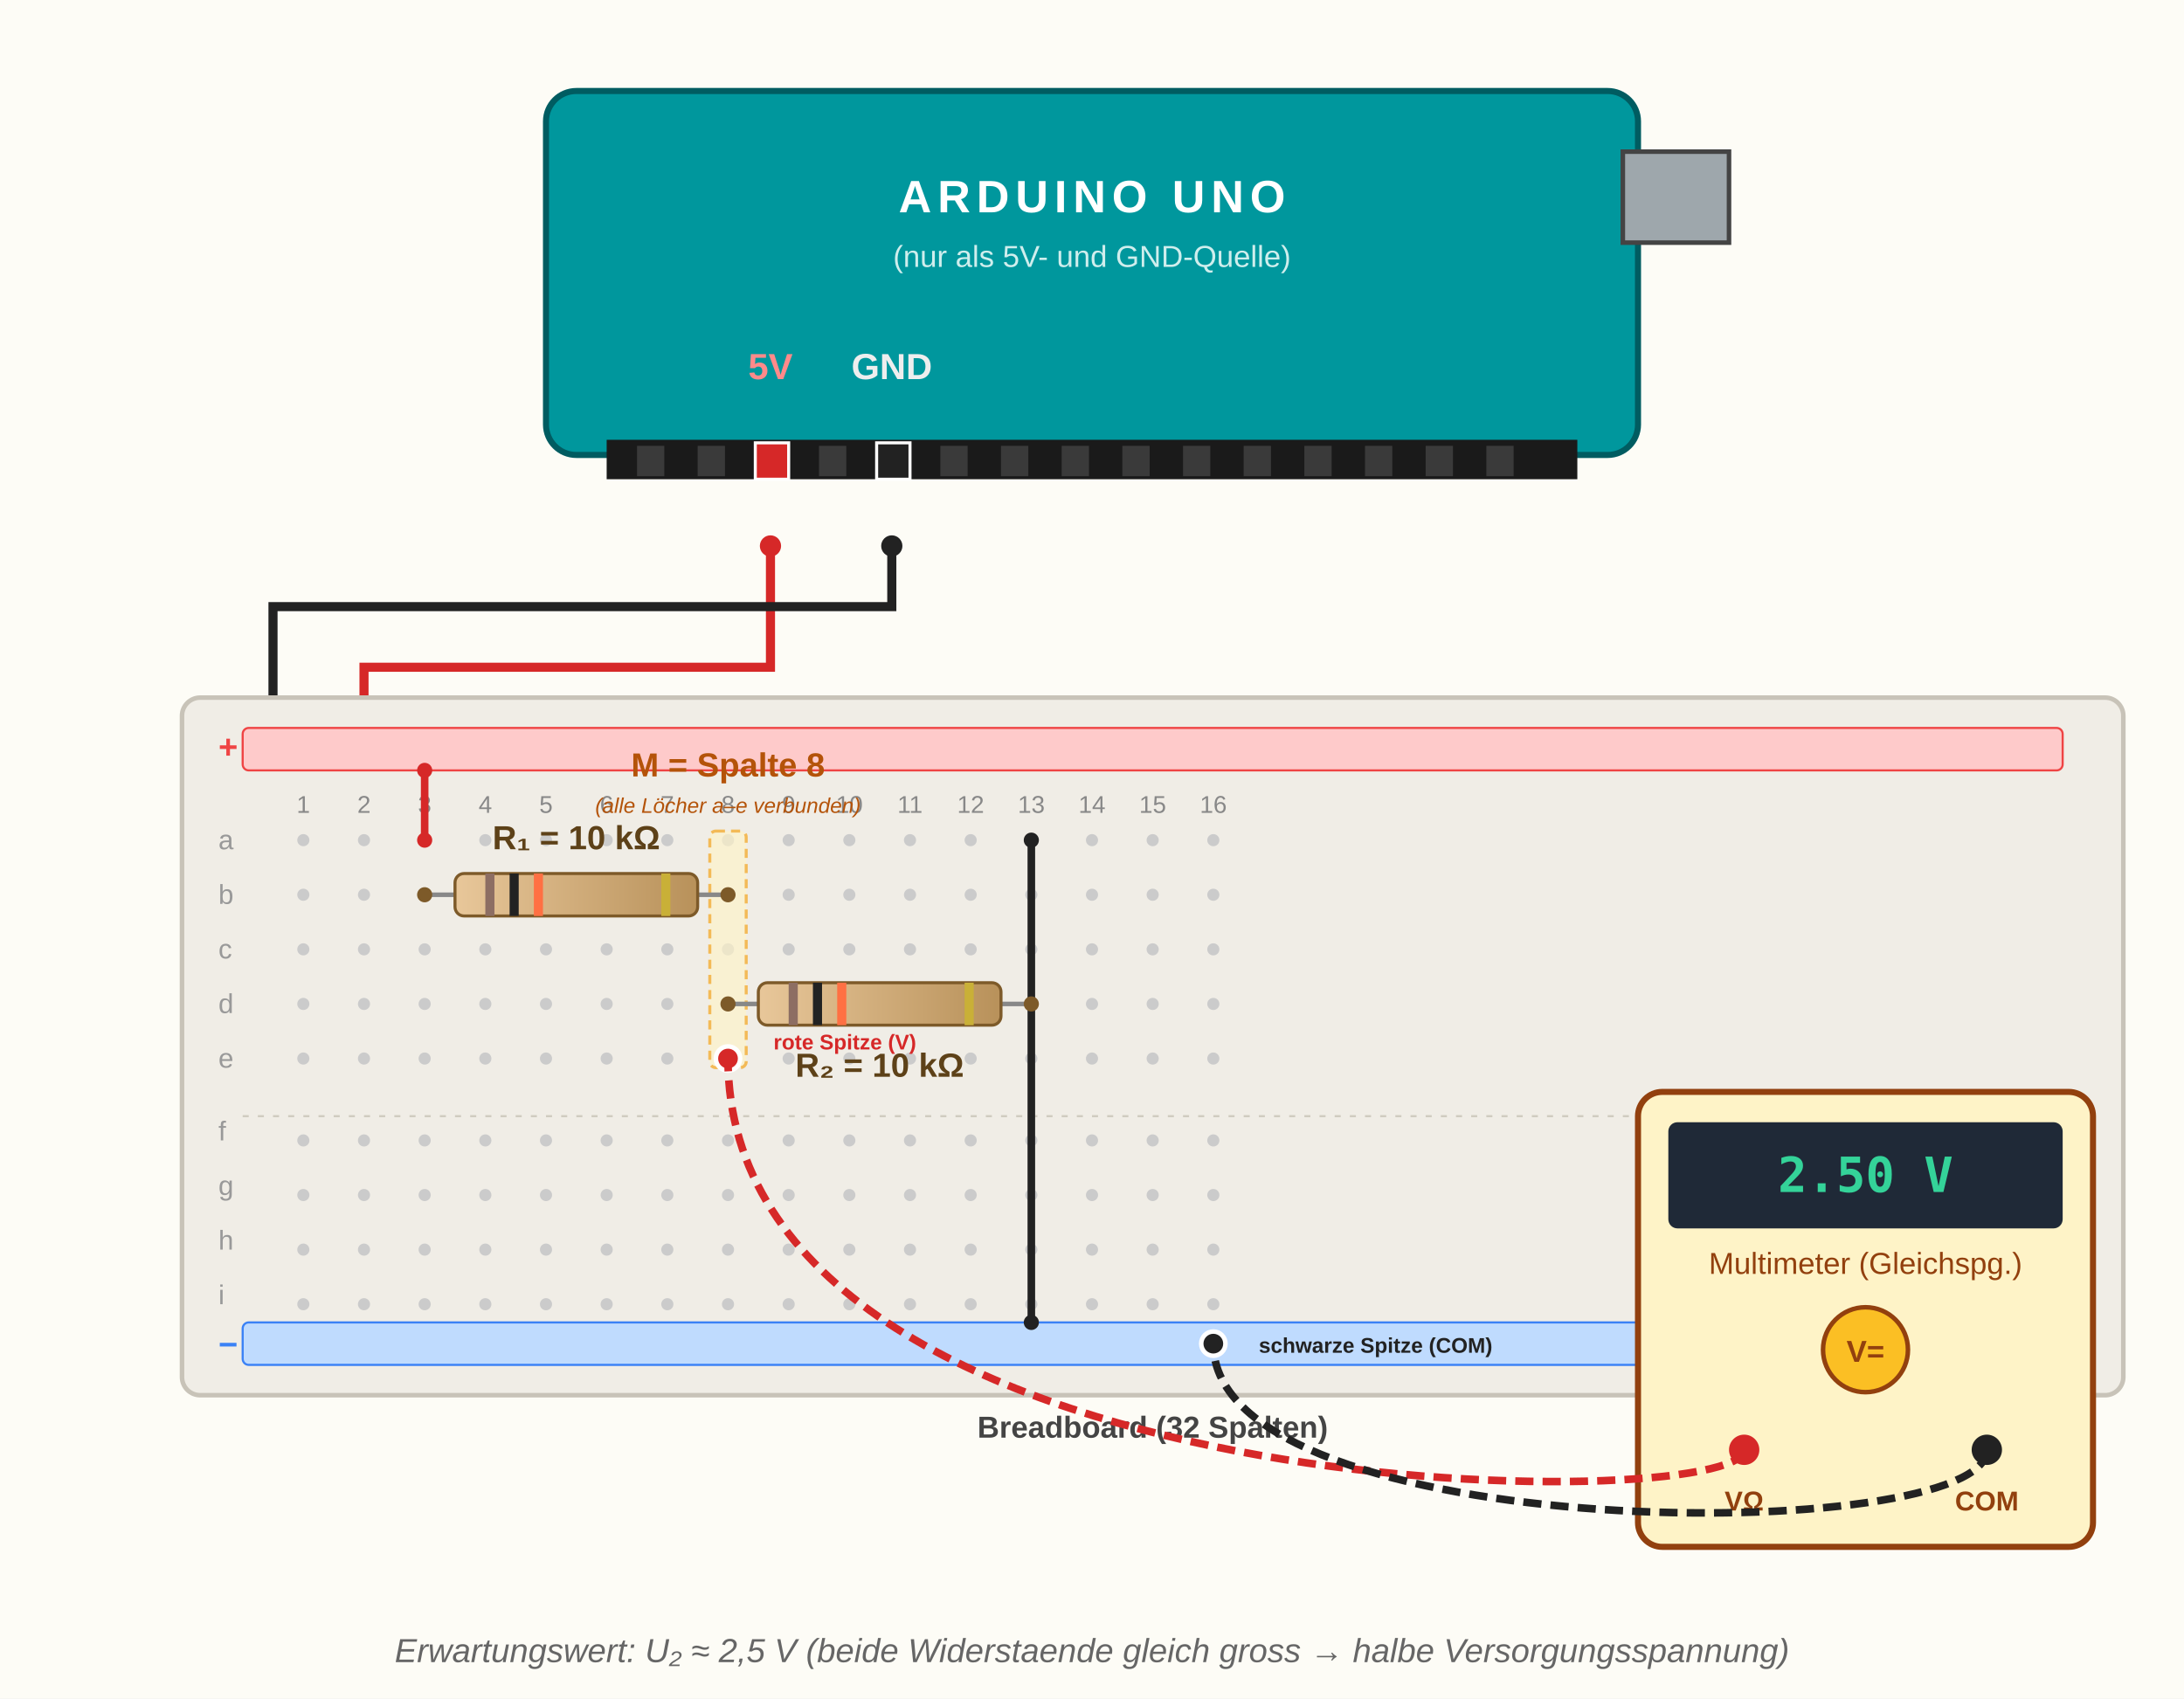
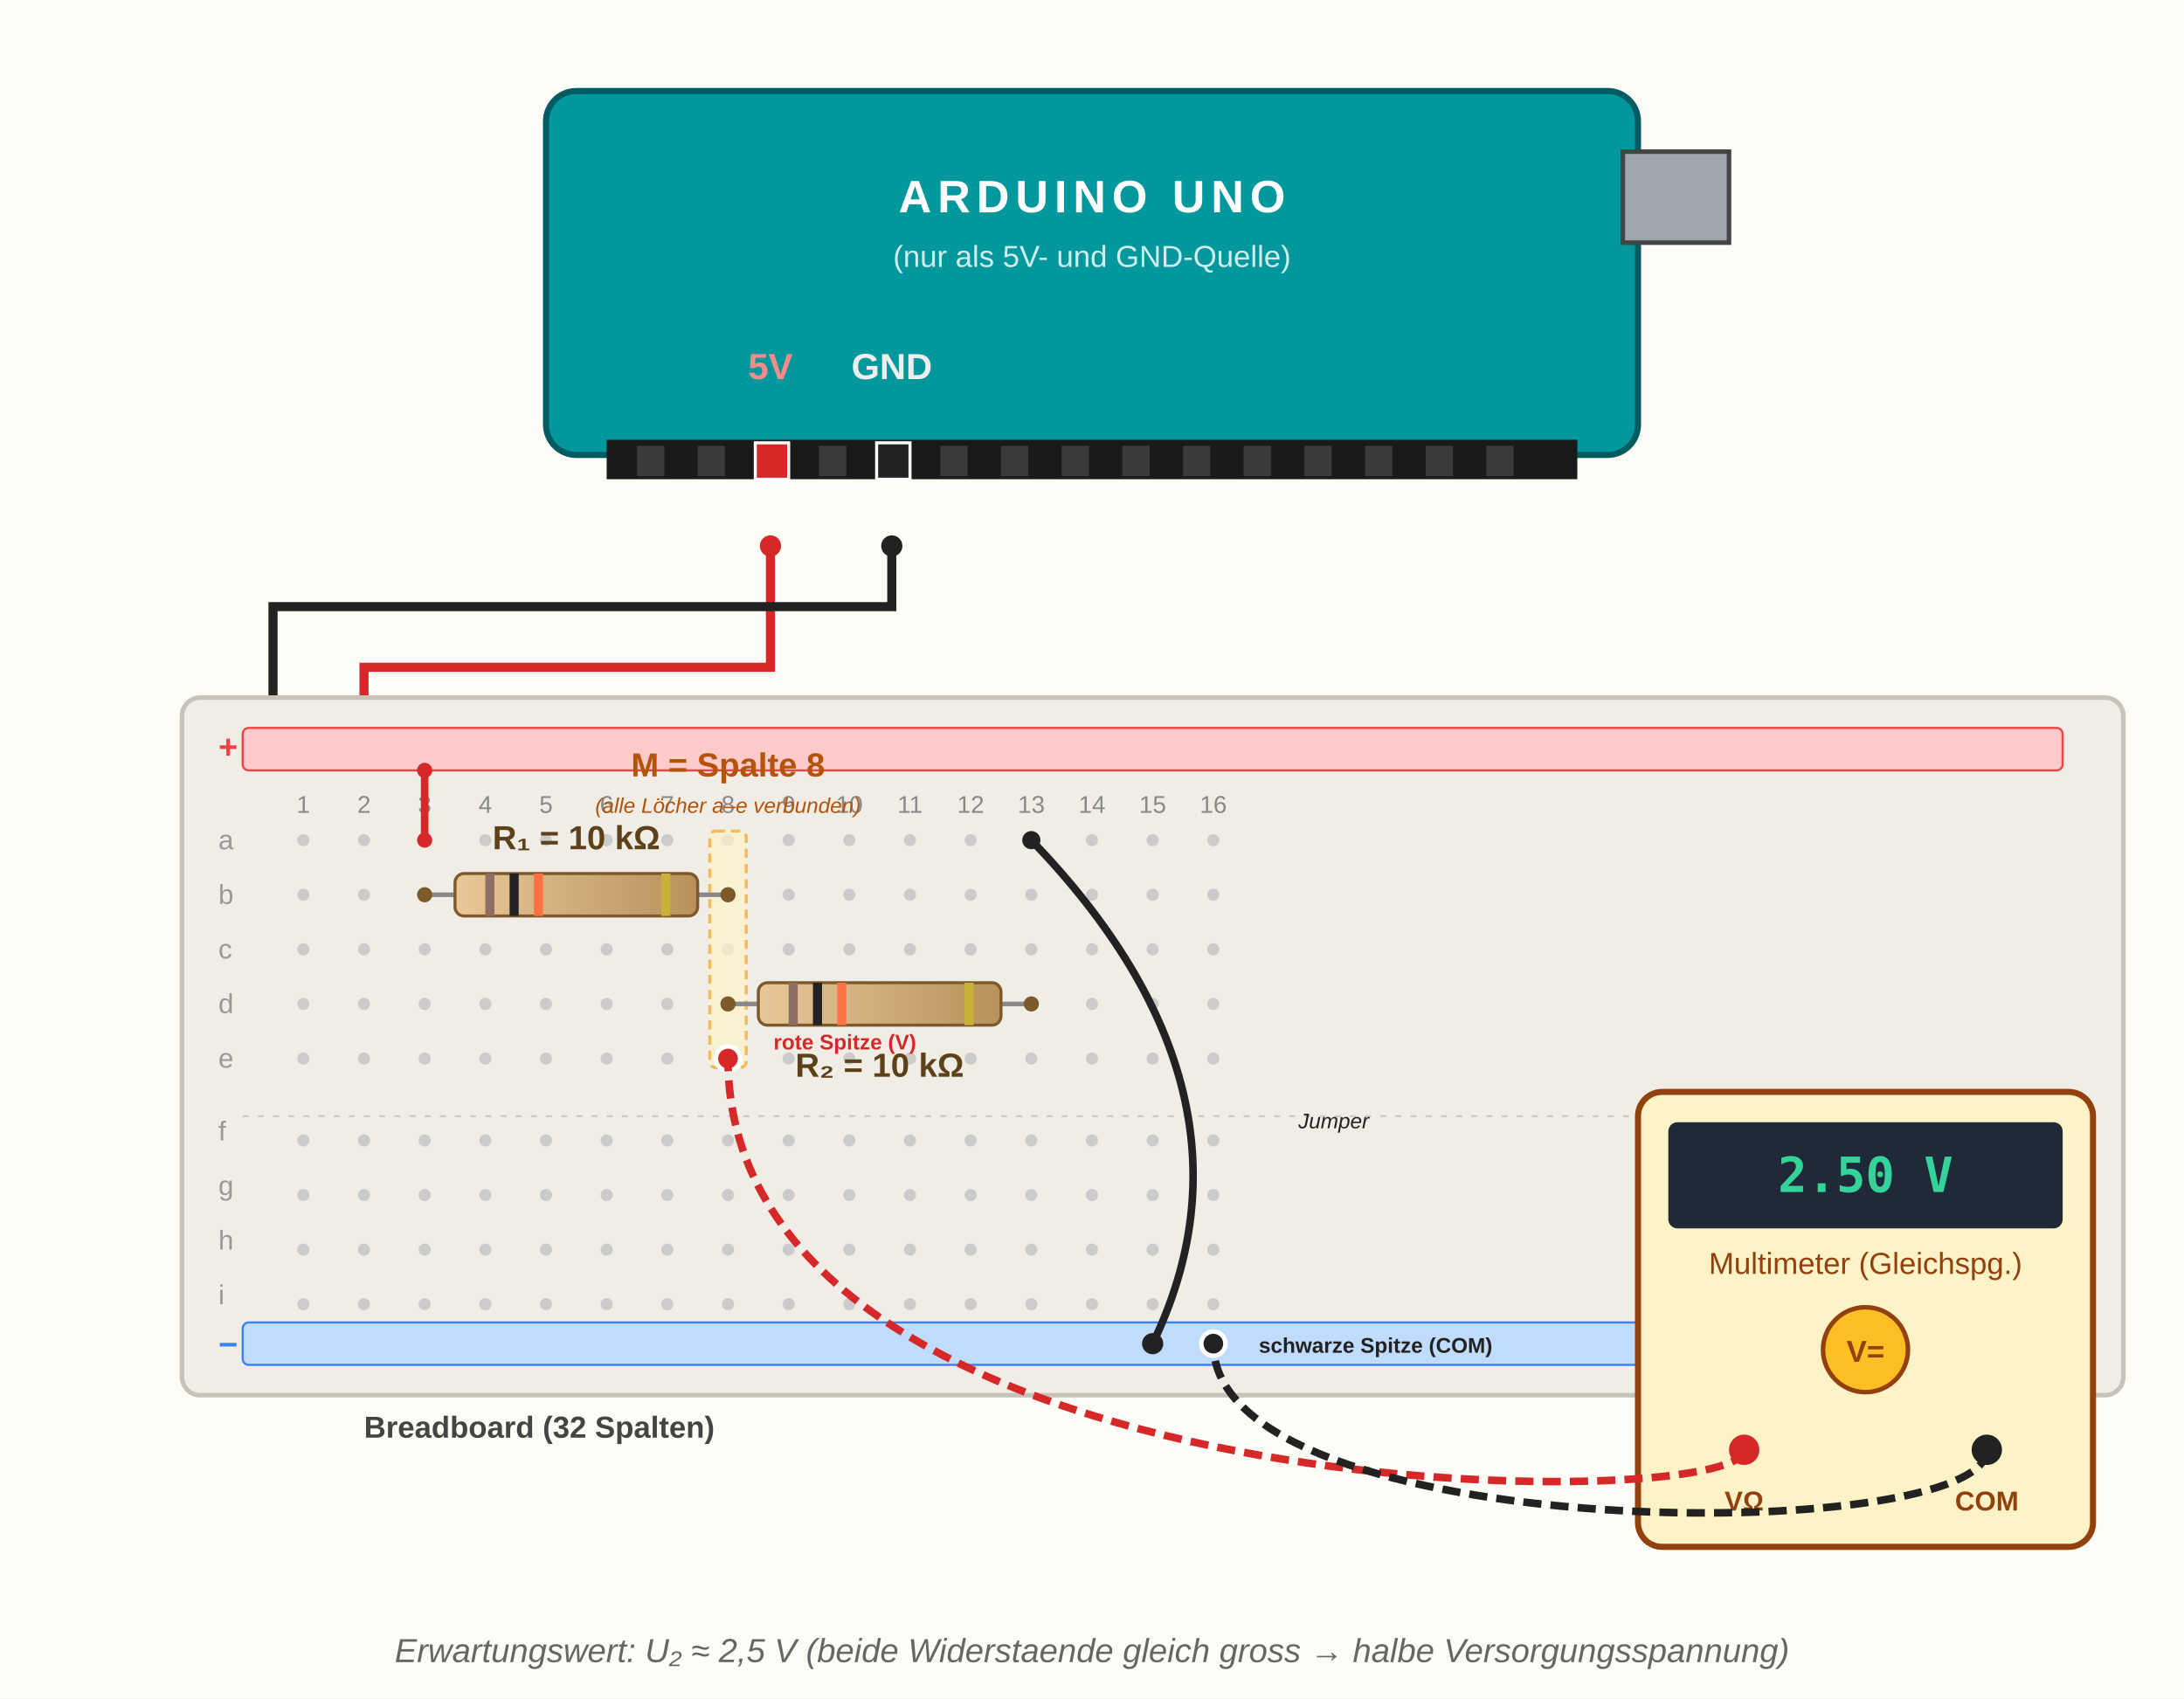
<svg xmlns="http://www.w3.org/2000/svg" viewBox="0 0 720 560" width="100%" style="max-width: 720px; height: auto; font-family: 'Helvetica Neue', Arial, sans-serif;">
  <defs>
    <linearGradient id="resBody1" x1="0" x2="1" y1="0" y2="0">
      <stop offset="0%" stop-color="#e8c79a" />
      <stop offset="100%" stop-color="#b8915a" />
    </linearGradient>
  </defs>
  <rect width="720" height="560" fill="#fdfcf6" />
  <g id="arduino" transform="translate(180, 30)">
    <rect x="0" y="0" width="360" height="120" rx="10" fill="#00979d" stroke="#005c61" stroke-width="2" />
    <rect x="355" y="20" width="35" height="30" fill="#9ea7ac" stroke="#444" stroke-width="1.5" />
    <text x="180" y="40" text-anchor="middle" fill="#fff" font-weight="bold" font-size="15" letter-spacing="2">ARDUINO UNO</text>
    <text x="180" y="58" text-anchor="middle" fill="#cfeeed" font-size="10">(nur als 5V- und GND-Quelle)</text>
    <g font-size="12" font-weight="bold" text-anchor="middle">
      <text x="74" y="95" fill="#ff8a8a">5V</text>
      <text x="114" y="95" fill="#eeeeee">GND</text>
    </g>
    <rect x="20" y="115" width="320" height="13" fill="#1a1a1a" />
    <g fill="#3a3a3a">
      <rect x="30" y="117" width="9" height="10" />
      <rect x="50" y="117" width="9" height="10" />
      <rect x="70" y="117" width="9" height="10" />
      <rect x="90" y="117" width="9" height="10" />
      <rect x="110" y="117" width="9" height="10" />
      <rect x="130" y="117" width="9" height="10" />
      <rect x="150" y="117" width="9" height="10" />
      <rect x="170" y="117" width="9" height="10" />
      <rect x="190" y="117" width="9" height="10" />
      <rect x="210" y="117" width="9" height="10" />
      <rect x="230" y="117" width="9" height="10" />
      <rect x="250" y="117" width="9" height="10" />
      <rect x="270" y="117" width="9" height="10" />
      <rect x="290" y="117" width="9" height="10" />
      <rect x="310" y="117" width="9" height="10" />
    </g>
    <rect x="69" y="116" width="11" height="12" fill="#d62828" stroke="#fff" stroke-width="1" />
    <rect x="109" y="116" width="11" height="12" fill="#222" stroke="#fff" stroke-width="1" />
  </g>
  <path d="M 254 180 L 254 220 L 120 220 L 120 240" stroke="#d62828" stroke-width="3" fill="none" stroke-linecap="round" />
  <circle cx="254" cy="180" r="3.5" fill="#d62828" />
  <circle cx="120" cy="240" r="3.5" fill="#d62828" />
  <path d="M 294 180 L 294 200 L 90 200 L 90 440 L 120 440" stroke="#222" stroke-width="3" fill="none" stroke-linecap="round" />
  <circle cx="294" cy="180" r="3.5" fill="#222" />
  <circle cx="120" cy="440" r="3.5" fill="#222" />
  <g id="breadboard" transform="translate(60, 230)">
    <rect x="0" y="0" width="640" height="230" rx="6" fill="#f0ede6" stroke="#c8c3b8" stroke-width="1.5" />
    <rect x="20" y="10" width="600" height="14" rx="2" fill="#FECACA" stroke="#EF4444" stroke-width="0.7" />
    <text x="12" y="20" font-size="11" font-weight="bold" fill="#EF4444">+</text>
    <rect x="20" y="206" width="600" height="14" rx="2" fill="#BFDBFE" stroke="#3B82F6" stroke-width="0.7" />
    <text x="12" y="217" font-size="11" font-weight="bold" fill="#3B82F6">−</text>
    <g font-size="8" fill="#888" text-anchor="middle">
      <text x="40" y="38">1</text>
      <text x="60" y="38">2</text>
      <text x="80" y="38">3</text>
      <text x="100" y="38">4</text>
      <text x="120" y="38">5</text>
      <text x="140" y="38">6</text>
      <text x="160" y="38">7</text>
      <text x="180" y="38">8</text>
      <text x="200" y="38">9</text>
      <text x="220" y="38">10</text>
      <text x="240" y="38">11</text>
      <text x="260" y="38">12</text>
      <text x="280" y="38">13</text>
      <text x="300" y="38">14</text>
      <text x="320" y="38">15</text>
      <text x="340" y="38">16</text>
    </g>
    <g font-size="9" fill="#999">
      <text x="12" y="50">a</text>
      <text x="12" y="68">b</text>
      <text x="12" y="86">c</text>
      <text x="12" y="104">d</text>
      <text x="12" y="122">e</text>
      <text x="12" y="146">f</text>
      <text x="12" y="164">g</text>
      <text x="12" y="182">h</text>
      <text x="12" y="200">i</text>
    </g>
    <g fill="#cbcbcb">
      <circle cx="40" cy="47" r="2" />
      <circle cx="60" cy="47" r="2" />
      <circle cx="80" cy="47" r="2" />
      <circle cx="100" cy="47" r="2" />
      <circle cx="120" cy="47" r="2" />
      <circle cx="140" cy="47" r="2" />
      <circle cx="160" cy="47" r="2" />
      <circle cx="180" cy="47" r="2" />
      <circle cx="200" cy="47" r="2" />
      <circle cx="220" cy="47" r="2" />
      <circle cx="240" cy="47" r="2" />
      <circle cx="260" cy="47" r="2" />
      <circle cx="280" cy="47" r="2" />
      <circle cx="300" cy="47" r="2" />
      <circle cx="320" cy="47" r="2" />
      <circle cx="340" cy="47" r="2" />
      <circle cx="40" cy="65" r="2" />
      <circle cx="60" cy="65" r="2" />
      <circle cx="80" cy="65" r="2" />
      <circle cx="100" cy="65" r="2" />
      <circle cx="120" cy="65" r="2" />
      <circle cx="140" cy="65" r="2" />
      <circle cx="160" cy="65" r="2" />
      <circle cx="180" cy="65" r="2" />
      <circle cx="200" cy="65" r="2" />
      <circle cx="220" cy="65" r="2" />
      <circle cx="240" cy="65" r="2" />
      <circle cx="260" cy="65" r="2" />
      <circle cx="280" cy="65" r="2" />
      <circle cx="300" cy="65" r="2" />
      <circle cx="320" cy="65" r="2" />
      <circle cx="340" cy="65" r="2" />
      <circle cx="40" cy="83" r="2" />
      <circle cx="60" cy="83" r="2" />
      <circle cx="80" cy="83" r="2" />
      <circle cx="100" cy="83" r="2" />
      <circle cx="120" cy="83" r="2" />
      <circle cx="140" cy="83" r="2" />
      <circle cx="160" cy="83" r="2" />
      <circle cx="180" cy="83" r="2" />
      <circle cx="200" cy="83" r="2" />
      <circle cx="220" cy="83" r="2" />
      <circle cx="240" cy="83" r="2" />
      <circle cx="260" cy="83" r="2" />
      <circle cx="280" cy="83" r="2" />
      <circle cx="300" cy="83" r="2" />
      <circle cx="320" cy="83" r="2" />
      <circle cx="340" cy="83" r="2" />
      <circle cx="40" cy="101" r="2" />
      <circle cx="60" cy="101" r="2" />
      <circle cx="80" cy="101" r="2" />
      <circle cx="100" cy="101" r="2" />
      <circle cx="120" cy="101" r="2" />
      <circle cx="140" cy="101" r="2" />
      <circle cx="160" cy="101" r="2" />
      <circle cx="180" cy="101" r="2" />
      <circle cx="200" cy="101" r="2" />
      <circle cx="220" cy="101" r="2" />
      <circle cx="240" cy="101" r="2" />
      <circle cx="260" cy="101" r="2" />
      <circle cx="280" cy="101" r="2" />
      <circle cx="300" cy="101" r="2" />
      <circle cx="320" cy="101" r="2" />
      <circle cx="340" cy="101" r="2" />
      <circle cx="40" cy="119" r="2" />
      <circle cx="60" cy="119" r="2" />
      <circle cx="80" cy="119" r="2" />
      <circle cx="100" cy="119" r="2" />
      <circle cx="120" cy="119" r="2" />
      <circle cx="140" cy="119" r="2" />
      <circle cx="160" cy="119" r="2" />
      <circle cx="180" cy="119" r="2" />
      <circle cx="200" cy="119" r="2" />
      <circle cx="220" cy="119" r="2" />
      <circle cx="240" cy="119" r="2" />
      <circle cx="260" cy="119" r="2" />
      <circle cx="280" cy="119" r="2" />
      <circle cx="300" cy="119" r="2" />
      <circle cx="320" cy="119" r="2" />
      <circle cx="340" cy="119" r="2" />
    </g>
    <line x1="20" y1="138" x2="620" y2="138" stroke="#d0ccc0" stroke-width="0.7" stroke-dasharray="2 3" />
    <g fill="#cbcbcb">
      <circle cx="40" cy="146" r="2" />
      <circle cx="60" cy="146" r="2" />
      <circle cx="80" cy="146" r="2" />
      <circle cx="100" cy="146" r="2" />
      <circle cx="120" cy="146" r="2" />
      <circle cx="140" cy="146" r="2" />
      <circle cx="160" cy="146" r="2" />
      <circle cx="180" cy="146" r="2" />
      <circle cx="200" cy="146" r="2" />
      <circle cx="220" cy="146" r="2" />
      <circle cx="240" cy="146" r="2" />
      <circle cx="260" cy="146" r="2" />
      <circle cx="280" cy="146" r="2" />
      <circle cx="300" cy="146" r="2" />
      <circle cx="320" cy="146" r="2" />
      <circle cx="340" cy="146" r="2" />
      <circle cx="40" cy="164" r="2" />
      <circle cx="60" cy="164" r="2" />
      <circle cx="80" cy="164" r="2" />
      <circle cx="100" cy="164" r="2" />
      <circle cx="120" cy="164" r="2" />
      <circle cx="140" cy="164" r="2" />
      <circle cx="160" cy="164" r="2" />
      <circle cx="180" cy="164" r="2" />
      <circle cx="200" cy="164" r="2" />
      <circle cx="220" cy="164" r="2" />
      <circle cx="240" cy="164" r="2" />
      <circle cx="260" cy="164" r="2" />
      <circle cx="280" cy="164" r="2" />
      <circle cx="300" cy="164" r="2" />
      <circle cx="320" cy="164" r="2" />
      <circle cx="340" cy="164" r="2" />
      <circle cx="40" cy="182" r="2" />
      <circle cx="60" cy="182" r="2" />
      <circle cx="80" cy="182" r="2" />
      <circle cx="100" cy="182" r="2" />
      <circle cx="120" cy="182" r="2" />
      <circle cx="140" cy="182" r="2" />
      <circle cx="160" cy="182" r="2" />
      <circle cx="180" cy="182" r="2" />
      <circle cx="200" cy="182" r="2" />
      <circle cx="220" cy="182" r="2" />
      <circle cx="240" cy="182" r="2" />
      <circle cx="260" cy="182" r="2" />
      <circle cx="280" cy="182" r="2" />
      <circle cx="300" cy="182" r="2" />
      <circle cx="320" cy="182" r="2" />
      <circle cx="340" cy="182" r="2" />
      <circle cx="40" cy="200" r="2" />
      <circle cx="60" cy="200" r="2" />
      <circle cx="80" cy="200" r="2" />
      <circle cx="100" cy="200" r="2" />
      <circle cx="120" cy="200" r="2" />
      <circle cx="140" cy="200" r="2" />
      <circle cx="160" cy="200" r="2" />
      <circle cx="180" cy="200" r="2" />
      <circle cx="200" cy="200" r="2" />
      <circle cx="220" cy="200" r="2" />
      <circle cx="240" cy="200" r="2" />
      <circle cx="260" cy="200" r="2" />
      <circle cx="280" cy="200" r="2" />
      <circle cx="300" cy="200" r="2" />
      <circle cx="320" cy="200" r="2" />
      <circle cx="340" cy="200" r="2" />
    </g>
    <rect x="174" y="44" width="12" height="78" rx="2" fill="#FEF3C7" opacity="0.65" stroke="#F59E0B" stroke-width="1" stroke-dasharray="3 2" />
    <text x="180" y="26" text-anchor="middle" font-size="11" font-weight="bold" fill="#B45309">M = Spalte 8</text>
    <text x="180" y="38" text-anchor="middle" font-size="7" font-style="italic" fill="#B45309">(alle Löcher a–e verbunden)</text>
    <line x1="80" y1="24" x2="80" y2="47" stroke="#d62828" stroke-width="2.5" />
    <circle cx="80" cy="24" r="2.5" fill="#d62828" />
    <circle cx="80" cy="47" r="2.5" fill="#d62828" />
-     <line x1="280" y1="47" x2="280" y2="206" stroke="#222" stroke-width="2.5" />
-     <circle cx="280" cy="47" r="2.5" fill="#222" />
-     <circle cx="280" cy="206" r="2.5" fill="#222" />
+     <path d="M 280 47 Q 360 130 320 213" stroke="#222" stroke-width="2.5" fill="none" stroke-linecap="round" />
+     <circle cx="280" cy="47" r="3" fill="#222" />
+     <circle cx="320" cy="213" r="3.5" fill="#222" />
+     <text x="368" y="142" font-size="7" font-style="italic" fill="#222">Jumper</text>
    <line x1="80" y1="65" x2="90" y2="65" stroke="#888" stroke-width="1.5" />
    <line x1="170" y1="65" x2="180" y2="65" stroke="#888" stroke-width="1.5" />
    <rect x="90" y="58" width="80" height="14" rx="3" fill="url(#resBody1)" stroke="#7d5a29" stroke-width="1" />
    <rect x="100" y="58" width="3" height="14" fill="#8d6e63" />
    <rect x="108" y="58" width="3" height="14" fill="#222" />
    <rect x="116" y="58" width="3" height="14" fill="#ff7043" />
    <rect x="158" y="58" width="3" height="14" fill="#c9b037" />
    <circle cx="80" cy="65" r="2.5" fill="#7d5a29" />
    <circle cx="180" cy="65" r="2.5" fill="#7d5a29" />
    <text x="130" y="50" text-anchor="middle" font-size="11" font-weight="bold" fill="#5d4118">R₁ = 10 kΩ</text>
    <line x1="180" y1="101" x2="190" y2="101" stroke="#888" stroke-width="1.5" />
    <line x1="270" y1="101" x2="280" y2="101" stroke="#888" stroke-width="1.5" />
    <rect x="190" y="94" width="80" height="14" rx="3" fill="url(#resBody1)" stroke="#7d5a29" stroke-width="1" />
    <rect x="200" y="94" width="3" height="14" fill="#8d6e63" />
    <rect x="208" y="94" width="3" height="14" fill="#222" />
    <rect x="216" y="94" width="3" height="14" fill="#ff7043" />
    <rect x="258" y="94" width="3" height="14" fill="#c9b037" />
    <circle cx="180" cy="101" r="2.5" fill="#7d5a29" />
    <circle cx="280" cy="101" r="2.5" fill="#7d5a29" />
    <text x="230" y="125" text-anchor="middle" font-size="11" font-weight="bold" fill="#5d4118">R₂ = 10 kΩ</text>
    <circle cx="180" cy="119" r="4" fill="#d62828" stroke="#fff" stroke-width="1.5" />
    <text x="195" y="116" text-anchor="start" font-size="7" font-weight="bold" fill="#d62828">rote Spitze (V)</text>
    <circle cx="340" cy="213" r="4" fill="#222" stroke="#fff" stroke-width="1.5" />
    <text x="355" y="216" text-anchor="start" font-size="7" font-weight="bold" fill="#222">schwarze Spitze (COM)</text>
-     <text x="320" y="244" text-anchor="middle" font-size="10" fill="#444" font-weight="bold">Breadboard (32 Spalten)</text>
+     <text x="60" y="244" text-anchor="start" font-size="10" fill="#444" font-weight="bold">Breadboard (32 Spalten)</text>
  </g>
  <g id="multimeter" transform="translate(540, 360)">
    <rect x="0" y="0" width="150" height="150" rx="8" fill="#fef3c7" stroke="#92400e" stroke-width="2" />
    <rect x="10" y="10" width="130" height="35" rx="3" fill="#1f2937" />
    <text x="75" y="33" text-anchor="middle" font-size="16" font-weight="bold" fill="#34d399" font-family="monospace">2.50 V</text>
    <text x="75" y="60" text-anchor="middle" font-size="10" fill="#92400e">Multimeter (Gleichspg.)</text>
    <circle cx="75" cy="85" r="14" fill="#fbbf24" stroke="#92400e" stroke-width="1.5" />
    <text x="75" y="89" text-anchor="middle" font-size="10" font-weight="bold" fill="#92400e">V=</text>
    <circle cx="35" cy="118" r="5" fill="#d62828" />
    <circle cx="115" cy="118" r="5" fill="#222" />
    <text x="35" y="138" text-anchor="middle" font-size="9" font-weight="bold" fill="#92400e">VΩ</text>
    <text x="115" y="138" text-anchor="middle" font-size="9" font-weight="bold" fill="#92400e">COM</text>
  </g>
  <path d="M 575 478 C 575 500, 240 500, 240 349" stroke="#d62828" stroke-width="2.5" fill="none" stroke-dasharray="6 3" />
  <path d="M 655 478 C 655 510, 400 510, 400 443" stroke="#222" stroke-width="2.5" fill="none" stroke-dasharray="6 3" />
  <text x="360" y="548" text-anchor="middle" font-size="11" fill="#666" font-style="italic">Erwartungswert: U₂ ≈ 2,5 V (beide Widerstaende gleich gross → halbe Versorgungsspannung)</text>
</svg>
